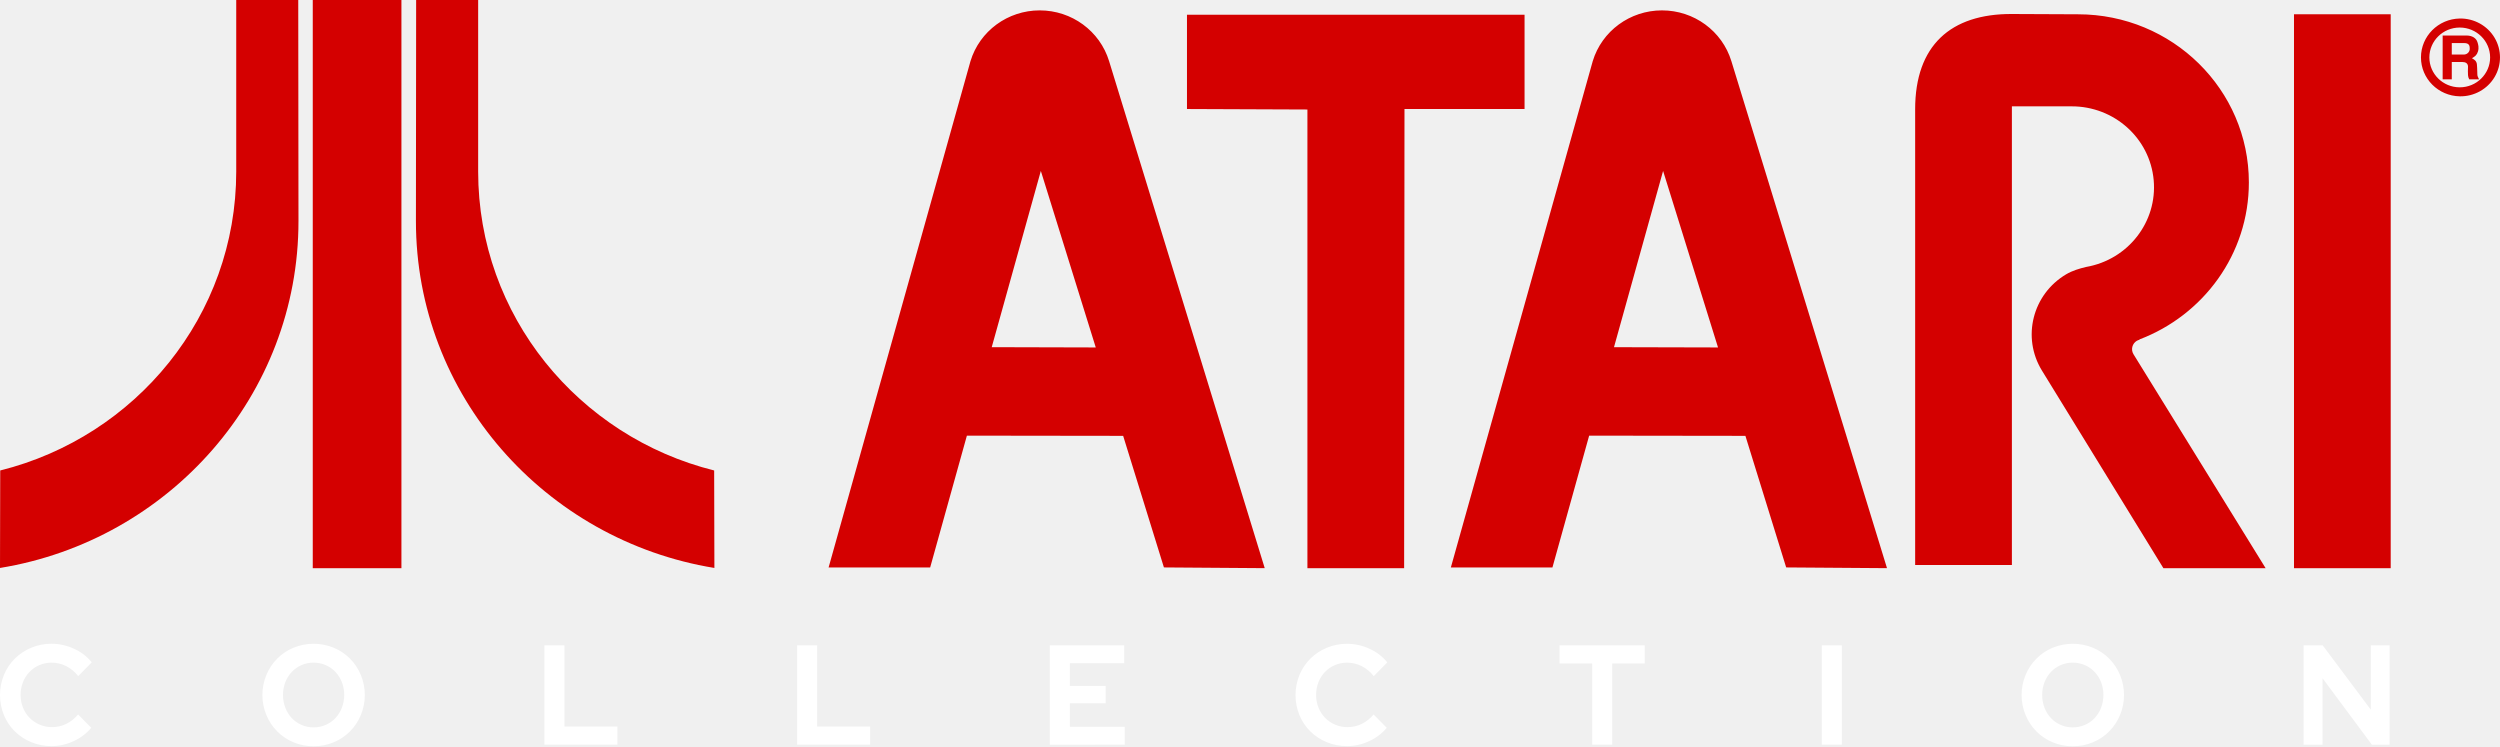
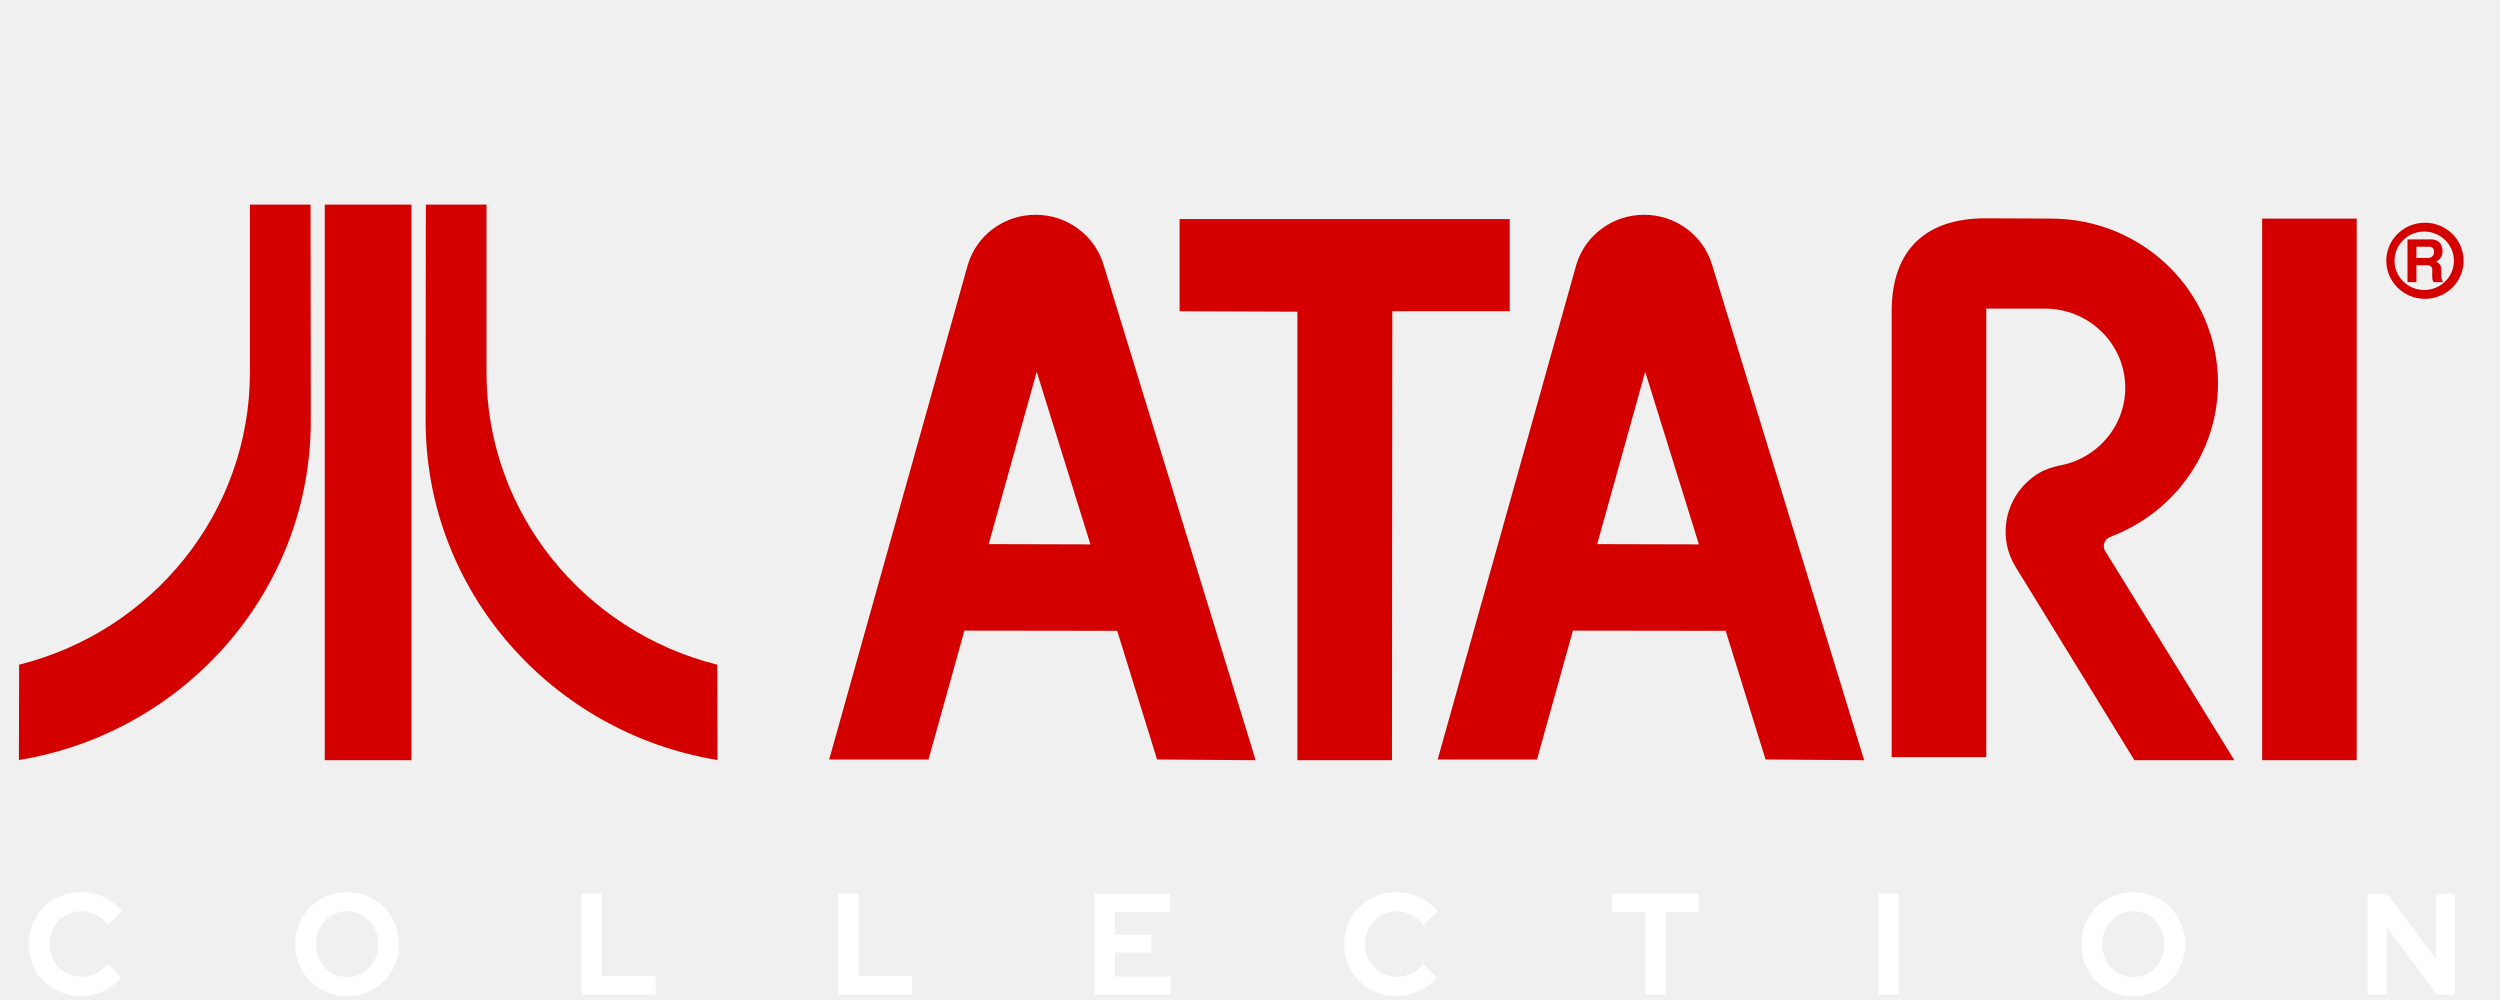
- <svg xmlns="http://www.w3.org/2000/svg" width="488.934" height="145.95" viewBox="0 0 488.934 145.95" version="1.1" id="svg6" style="fill:none">
+ <svg xmlns="http://www.w3.org/2000/svg" width="500" height="200" viewBox="0 0 500 200" version="1.1" id="svg6" style="fill:none">
  <defs id="defs10" />
-   <path d="m 46.201,0 h 12.129 l 0.044,43.196 C 58.405,77.285 33.121,105.664 0,111.078 L 0.044,92.013 C 26.574,85.392 46.201,61.73 46.201,33.552 Z m 35.185,0 h 12.129 v 33.552 c 0,28.177 19.627,51.84 46.157,58.46 l 0.045,19.065 C 106.598,105.664 81.311,77.285 81.344,43.196 Z M 487.873,7.384 c -1.413,-2.375 -4.019,-3.814 -6.814,-3.762 -4.211,0.079 -7.582,3.462 -7.582,7.608 0,4.146 3.372,7.529 7.582,7.608 2.795,0.052 5.401,-1.386 6.814,-3.762 1.414,-2.375 1.414,-5.317 0,-7.692 z m -12.752,3.848 c 0,-3.229 2.659,-5.846 5.938,-5.846 3.279,0.002 5.938,2.617 5.943,5.846 0,3.225 -2.661,5.846 -5.943,5.846 -3.279,0 -5.938,-2.617 -5.938,-5.846 z m 2.597,4.277 h 1.786 v -3.381 h 2.098 c 0.62,0 1.047,0.282 1.075,0.857 -0.028,0.622 -0.028,1.303 0,1.725 0.018,0.281 0.1,0.554 0.241,0.799 h 1.916 c -0.051,-0.115 -0.097,-0.208 -0.139,-0.29 -0.116,-0.228 -0.193,-0.379 -0.193,-0.731 -0.003,-0.104 -0.008,-0.249 -0.012,-0.412 v -0.001 c -0.015,-0.519 -0.037,-1.234 -0.074,-1.501 -0.077,-0.658 -0.504,-0.909 -0.814,-1.092 -0.056,-0.033 -0.108,-0.063 -0.153,-0.093 0.586,-0.34 0.967,-0.611 1.185,-1.35 0.211,-0.739 0.034,-1.347 -0.086,-1.725 -0.25,-0.925 -1.129,-1.325 -1.999,-1.361 h -4.829 z m 4.203,-7.086 h -2.417 v 2.24 h 2.445 c 0.318,-0.021 0.611,-0.17 0.813,-0.412 0.201,-0.242 0.29,-0.556 0.247,-0.866 0,-0.611 -0.284,-0.961 -1.087,-0.961 z M 61.167,0 H 78.508 V 111.119 H 61.167 Z m 264.09,33.429 10.743,34.524 -20.347,-0.052 z m -14.46,51.771 -7.181,25.776 h -19.866 l 27.747,-99.014 c 1.788,-5.893 7.294,-9.932 13.542,-9.931 6.256,-0.004 11.775,4.033 13.574,9.931 l 30.434,99.156 -19.718,-0.145 -7.974,-25.732 z m -107.236,-51.771 10.741,34.524 -20.346,-0.055 z m -14.463,51.771 -7.181,25.776 h -19.863 l 27.746,-99.014 c 1.788,-5.893 7.294,-9.932 13.541,-9.931 6.256,-0.005 11.771,4.033 13.57,9.931 l 30.437,99.156 -19.716,-0.145 -7.973,-25.732 z M 439.819,35.685 c 0,14.016 -8.907,25.982 -21.451,30.718 l 0.092,0.044 c -0.191,0.037 -0.373,0.104 -0.543,0.197 -0.444,0.263 -0.763,0.688 -0.887,1.183 -0.125,0.495 -0.043,1.018 0.225,1.454 l 25.84,41.84 H 423.104 L 399.344,72.463 c -3.967,-6.483 -1.848,-14.905 4.737,-18.813 1.239,-0.734 2.57,-1.117 3.905,-1.44 8.218,-1.428 13.96,-8.81 13.218,-16.994 -0.743,-8.184 -7.724,-14.447 -16.069,-14.417 h -11.662 V 110.503 H 374.553 V 21.36 c 0,-12.45 6.936,-18.676 18.92,-18.622 l 12.933,0.058 c 18.453,0 33.413,14.725 33.413,32.89 z M 232.141,21.321 V 2.886 h 66.022 v 18.435 h -23.483 l -0.069,89.8 H 255.696 V 21.417 Z M 467.559,2.795 H 448.645 V 111.121 h 18.914 z" id="path2" style="clip-rule:evenodd;fill:#d40000;fill-rule:evenodd;stroke-width:1.542" />
-   <path d="m 10.084,145.919 c 1.49,-0.002 2.961,-0.333 4.312,-0.972 1.328,-0.595 2.507,-1.487 3.447,-2.61 v 0 l -2.568,-2.61 c -0.63,0.77 -1.413,1.396 -2.298,1.839 -0.868,0.426 -1.82,0.645 -2.785,0.639 -0.814,0.008 -1.621,-0.147 -2.375,-0.457 -0.754,-0.31 -1.44,-0.768 -2.019,-1.348 -0.557,-0.569 -0.997,-1.243 -1.295,-1.987 -0.319,-0.788 -0.48,-1.632 -0.473,-2.484 -0.009,-0.86 0.147,-1.714 0.46,-2.514 0.291,-0.744 0.723,-1.423 1.271,-1.999 0.55,-0.571 1.207,-1.025 1.933,-1.333 0.756,-0.326 1.571,-0.491 2.392,-0.486 0.991,-0.003 1.969,0.227 2.857,0.674 0.918,0.467 1.721,1.136 2.352,1.958 v 0 l 2.65,-2.693 c -0.932,-1.148 -2.117,-2.056 -3.46,-2.651 -1.38,-0.647 -2.882,-0.984 -4.403,-0.986 -1.358,-0.009 -2.705,0.255 -3.961,0.777 -1.191,0.49 -2.278,1.207 -3.203,2.112 -0.913,0.906 -1.639,1.986 -2.136,3.179 -0.515,1.251 -0.782,2.593 -0.784,3.948 -0.002,1.356 0.26,2.699 0.771,3.951 0.491,1.189 1.213,2.266 2.122,3.167 0.925,0.904 2.013,1.621 3.204,2.11 1.265,0.524 2.621,0.788 3.987,0.776 z m 51.235,0.029 c 1.354,0.009 2.696,-0.254 3.947,-0.777 1.185,-0.487 2.264,-1.209 3.174,-2.122 0.91,-0.912 1.632,-1.997 2.126,-3.196 0.517,-1.243 0.784,-2.579 0.784,-3.928 0,-1.35 -0.267,-2.686 -0.784,-3.929 -0.494,-1.197 -1.217,-2.283 -2.126,-3.196 -0.91,-0.913 -1.988,-1.634 -3.174,-2.121 -2.523,-1.036 -5.345,-1.036 -7.868,0 -1.186,0.488 -2.264,1.209 -3.174,2.121 -0.91,0.912 -1.632,1.999 -2.126,3.196 -0.517,1.244 -0.783,2.58 -0.783,3.929 0,1.35 0.266,2.685 0.783,3.928 0.494,1.198 1.217,2.284 2.126,3.196 0.91,0.913 1.988,1.635 3.174,2.122 1.243,0.521 2.577,0.785 3.922,0.776 z m 0,-3.692 c -0.794,0.006 -1.582,-0.151 -2.314,-0.464 -0.732,-0.313 -1.394,-0.774 -1.944,-1.354 -0.543,-0.583 -0.97,-1.268 -1.257,-2.014 -0.613,-1.613 -0.613,-3.399 0,-5.012 0.29,-0.741 0.716,-1.42 1.257,-1.999 0.55,-0.581 1.212,-1.042 1.944,-1.355 0.732,-0.313 1.52,-0.471 2.314,-0.464 0.818,-0.006 1.628,0.159 2.379,0.486 0.718,0.309 1.366,0.762 1.906,1.333 0.541,0.579 0.967,1.257 1.257,1.999 0.613,1.613 0.613,3.4 0,5.012 -0.287,0.747 -0.714,1.431 -1.257,2.014 -0.54,0.571 -1.188,1.024 -1.906,1.333 -0.751,0.325 -1.561,0.49 -2.378,0.484 z m 59.427,3.387 v -3.554 h -10.356 v -15.884 h -3.917 v 19.436 z m 49.425,0 v -3.554 h -10.357 v -15.884 h -3.919 v 19.436 z m 49.802,0 v -3.498 h -10.733 v -4.61 h 7.004 v -3.388 h -7.004 v -4.439 h 10.627 v -3.498 H 205.319 v 19.435 z m 43.478,0.278 c 1.49,-0.002 2.961,-0.333 4.312,-0.972 1.328,-0.595 2.506,-1.487 3.447,-2.61 v 0 l -2.57,-2.61 c -0.631,0.77 -1.414,1.397 -2.298,1.839 -0.868,0.427 -1.822,0.645 -2.786,0.639 -0.813,0.009 -1.619,-0.145 -2.374,-0.455 -0.754,-0.31 -1.441,-0.768 -2.017,-1.35 -0.558,-0.568 -0.998,-1.243 -1.296,-1.985 -0.319,-0.788 -0.48,-1.633 -0.474,-2.485 -0.009,-0.86 0.148,-1.714 0.461,-2.514 0.29,-0.744 0.722,-1.423 1.269,-1.999 0.549,-0.572 1.208,-1.025 1.933,-1.333 0.757,-0.326 1.572,-0.491 2.392,-0.486 0.995,-0.003 1.977,0.229 2.867,0.679 0.918,0.467 1.721,1.136 2.352,1.958 v 0 l 2.65,-2.693 c -0.932,-1.148 -2.118,-2.056 -3.461,-2.651 -1.379,-0.647 -2.881,-0.983 -4.4,-0.986 -1.359,-0.009 -2.705,0.255 -3.962,0.777 -1.191,0.489 -2.278,1.206 -3.204,2.11 -0.913,0.905 -1.64,1.986 -2.138,3.179 -0.515,1.251 -0.78,2.593 -0.784,3.948 -0.002,1.356 0.259,2.698 0.771,3.95 0.49,1.189 1.212,2.266 2.121,3.167 0.925,0.904 2.014,1.621 3.205,2.11 1.263,0.521 2.616,0.784 3.981,0.77 z m 51.858,-0.278 v -15.884 h 6.352 v -3.555 h -16.655 v 3.555 h 6.381 v 15.883 z m 44.908,0 v -19.435 h -3.919 v 19.435 z m 45.155,0.307 c 1.353,0.009 2.695,-0.255 3.947,-0.777 1.185,-0.489 2.264,-1.209 3.173,-2.122 0.91,-0.912 1.633,-1.999 2.127,-3.196 0.517,-1.243 0.784,-2.579 0.784,-3.929 0,-1.35 -0.267,-2.686 -0.784,-3.929 -0.494,-1.197 -1.217,-2.283 -2.127,-3.196 -0.908,-0.912 -1.988,-1.634 -3.173,-2.121 -2.523,-1.036 -5.344,-1.036 -7.868,0 -1.185,0.489 -2.263,1.21 -3.173,2.122 -0.908,0.912 -1.632,1.998 -2.125,3.195 -0.518,1.243 -0.785,2.579 -0.785,3.929 0,1.35 0.267,2.686 0.785,3.929 0.494,1.197 1.217,2.283 2.125,3.196 0.91,0.912 1.988,1.633 3.173,2.122 1.243,0.52 2.576,0.784 3.921,0.774 z m 0,-3.692 c -0.814,0.006 -1.619,-0.159 -2.366,-0.486 -0.713,-0.312 -1.356,-0.765 -1.893,-1.334 -0.543,-0.581 -0.97,-1.265 -1.259,-2.013 -0.612,-1.613 -0.612,-3.399 0,-5.012 0.29,-0.742 0.717,-1.42 1.259,-1.999 0.537,-0.569 1.18,-1.022 1.893,-1.333 0.747,-0.328 1.552,-0.493 2.366,-0.486 0.817,-0.006 1.626,0.159 2.378,0.486 0.717,0.309 1.367,0.762 1.906,1.333 0.54,0.579 0.967,1.257 1.257,1.999 0.614,1.613 0.614,3.4 0,5.012 -0.287,0.747 -0.714,1.431 -1.257,2.013 -0.54,0.571 -1.189,1.024 -1.906,1.334 -0.753,0.325 -1.562,0.489 -2.378,0.483 z m 48.855,3.387 v -13.001 l 9.652,13.001 h 3.461 v -19.435 h -3.677 v 12.578 l -9.409,-12.578 h -3.733 v 19.435 z" id="path4" style="fill:#ffffff;stroke-width:1.542" />
+   <path d="m 49.983,40.924 h 12.129 l 0.044,43.196 C 62.187,118.208 36.903,146.588 3.781,152.001 l 0.044,-19.065 C 30.356,126.315 49.983,102.653 49.983,74.476 Z m 35.185,0 h 12.129 v 33.552 c 0,28.177 19.627,51.84 46.157,58.46 l 0.045,19.065 C 110.379,146.588 85.092,118.208 85.126,84.119 Z M 491.655,48.307 c -1.413,-2.375 -4.019,-3.814 -6.814,-3.762 -4.211,0.079 -7.582,3.462 -7.582,7.608 0,4.146 3.372,7.529 7.582,7.608 2.795,0.052 5.401,-1.386 6.814,-3.762 1.414,-2.375 1.414,-5.317 0,-7.692 z m -12.752,3.848 c 0,-3.229 2.659,-5.846 5.938,-5.846 3.279,0.002 5.938,2.617 5.943,5.846 0,3.225 -2.661,5.846 -5.943,5.846 -3.279,0 -5.938,-2.617 -5.938,-5.846 z m 2.597,4.277 h 1.786 v -3.381 h 2.098 c 0.62,0 1.047,0.282 1.075,0.857 -0.028,0.622 -0.028,1.303 0,1.725 0.018,0.281 0.1,0.554 0.241,0.799 h 1.916 c -0.051,-0.115 -0.097,-0.208 -0.139,-0.29 -0.116,-0.228 -0.193,-0.379 -0.193,-0.731 -0.003,-0.104 -0.008,-0.249 -0.012,-0.412 v -0.001 c -0.015,-0.519 -0.037,-1.234 -0.074,-1.501 -0.077,-0.658 -0.504,-0.909 -0.814,-1.092 -0.056,-0.033 -0.108,-0.063 -0.153,-0.093 0.586,-0.34 0.967,-0.611 1.185,-1.35 0.211,-0.739 0.034,-1.347 -0.086,-1.725 -0.25,-0.925 -1.129,-1.325 -1.999,-1.361 h -4.829 z m 4.203,-7.086 h -2.417 v 2.24 h 2.445 c 0.318,-0.021 0.611,-0.17 0.813,-0.412 0.201,-0.242 0.29,-0.556 0.247,-0.866 0,-0.611 -0.284,-0.961 -1.087,-0.961 z M 64.949,40.924 H 82.289 V 152.042 H 64.949 Z m 264.09,33.429 10.743,34.524 -20.347,-0.052 z m -14.46,51.771 -7.181,25.776 h -19.866 l 27.747,-99.014 c 1.788,-5.893 7.294,-9.932 13.542,-9.931 6.256,-0.004 11.775,4.033 13.574,9.931 l 30.434,99.156 -19.718,-0.145 -7.974,-25.732 z m -107.236,-51.771 10.741,34.524 -20.346,-0.055 z m -14.463,51.771 -7.181,25.776 H 165.836 L 193.582,52.886 c 1.788,-5.893 7.294,-9.932 13.541,-9.931 6.256,-0.005 11.771,4.033 13.57,9.931 l 30.437,99.156 -19.716,-0.145 -7.973,-25.732 z M 443.6,76.609 c 0,14.016 -8.907,25.982 -21.451,30.718 l 0.092,0.044 c -0.191,0.037 -0.373,0.104 -0.543,0.197 -0.444,0.263 -0.763,0.688 -0.887,1.183 -0.125,0.495 -0.043,1.018 0.225,1.454 l 25.84,41.84 h -19.991 l -23.76,-38.659 c -3.967,-6.483 -1.848,-14.905 4.737,-18.813 1.239,-0.734 2.57,-1.117 3.905,-1.44 8.218,-1.428 13.96,-8.81 13.218,-16.994 -0.743,-8.184 -7.724,-14.447 -16.069,-14.417 h -11.662 V 151.426 H 378.334 V 62.283 c 0,-12.45 6.936,-18.676 18.92,-18.622 l 12.933,0.058 c 18.453,0 33.413,14.725 33.413,32.89 z M 235.922,62.245 V 43.809 h 66.022 v 18.435 h -23.483 l -0.069,89.8 H 259.477 V 62.341 Z M 471.34,43.719 H 452.426 V 152.045 h 18.914 z" id="path2" style="clip-rule:evenodd;fill:#d40000;fill-rule:evenodd;stroke-width:1.542" />
+   <path d="m 16.208,199.206 c 1.547,-0.002 3.075,-0.346 4.477,-1.009 1.379,-0.618 2.603,-1.544 3.58,-2.71 v 0 l -2.667,-2.71 c -0.655,0.799 -1.467,1.449 -2.386,1.909 -0.901,0.442 -1.89,0.669 -2.891,0.663 -0.845,0.008 -1.683,-0.152 -2.466,-0.474 -0.783,-0.322 -1.496,-0.798 -2.096,-1.4 -0.578,-0.591 -1.035,-1.291 -1.344,-2.063 -0.331,-0.818 -0.498,-1.695 -0.491,-2.579 -0.009,-0.893 0.153,-1.779 0.477,-2.61 0.303,-0.772 0.751,-1.477 1.32,-2.075 0.571,-0.593 1.253,-1.064 2.007,-1.384 0.785,-0.338 1.631,-0.51 2.484,-0.505 1.029,-0.003 2.045,0.236 2.967,0.7 0.953,0.485 1.787,1.18 2.442,2.033 v 0 l 2.752,-2.797 c -0.967,-1.192 -2.199,-2.135 -3.593,-2.753 -1.433,-0.672 -2.993,-1.021 -4.572,-1.024 -1.41,-0.009 -2.808,0.265 -4.113,0.807 -1.236,0.509 -2.365,1.253 -3.326,2.193 -0.948,0.94 -1.702,2.062 -2.218,3.301 -0.535,1.299 -0.812,2.692 -0.814,4.099 -0.002,1.408 0.27,2.802 0.8,4.102 0.51,1.235 1.259,2.353 2.203,3.288 0.961,0.938 2.09,1.683 3.327,2.191 1.314,0.545 2.721,0.818 4.14,0.806 z m 53.199,0.03 c 1.405,0.009 2.799,-0.264 4.098,-0.807 1.231,-0.506 2.351,-1.256 3.295,-2.204 0.944,-0.946 1.695,-2.074 2.208,-3.318 0.537,-1.291 0.814,-2.678 0.814,-4.079 0,-1.401 -0.277,-2.789 -0.814,-4.08 -0.513,-1.243 -1.263,-2.371 -2.208,-3.318 -0.944,-0.948 -2.064,-1.696 -3.295,-2.203 -2.62,-1.076 -5.55,-1.076 -8.17,0 -1.231,0.507 -2.351,1.255 -3.295,2.203 -0.945,0.947 -1.695,2.075 -2.208,3.318 -0.537,1.291 -0.813,2.678 -0.813,4.08 0,1.401 0.277,2.788 0.813,4.079 0.513,1.244 1.263,2.372 2.208,3.318 0.945,0.948 2.064,1.698 3.295,2.204 1.291,0.541 2.676,0.815 4.073,0.806 z m 0,-3.834 c -0.825,0.006 -1.642,-0.157 -2.403,-0.482 -0.76,-0.325 -1.447,-0.804 -2.019,-1.406 -0.564,-0.605 -1.007,-1.316 -1.305,-2.092 -0.637,-1.674 -0.637,-3.53 0,-5.204 0.301,-0.77 0.744,-1.474 1.305,-2.075 0.571,-0.603 1.258,-1.082 2.019,-1.407 0.76,-0.325 1.578,-0.489 2.403,-0.482 0.849,-0.006 1.69,0.165 2.471,0.505 0.745,0.32 1.418,0.791 1.979,1.384 0.561,0.601 1.004,1.306 1.305,2.075 0.636,1.675 0.636,3.53 0,5.204 -0.298,0.775 -0.741,1.486 -1.305,2.092 -0.56,0.593 -1.233,1.063 -1.979,1.384 -0.78,0.338 -1.621,0.509 -2.469,0.503 z m 61.705,3.517 v -3.69 h -10.753 v -16.493 h -4.068 v 20.181 z m 51.32,0 v -3.69 h -10.754 v -16.493 h -4.069 v 20.181 z m 51.71,0 v -3.632 h -11.145 v -4.787 h 7.272 v -3.518 h -7.272 v -4.609 h 11.034 v -3.632 h -15.107 v 20.18 z m 45.144,0.288 c 1.547,-0.002 3.075,-0.346 4.478,-1.009 1.379,-0.618 2.602,-1.544 3.579,-2.71 v 0 l -2.668,-2.71 c -0.655,0.799 -1.469,1.451 -2.386,1.909 -0.902,0.444 -1.891,0.669 -2.892,0.663 -0.844,0.009 -1.682,-0.151 -2.465,-0.472 -0.783,-0.322 -1.496,-0.798 -2.095,-1.401 -0.58,-0.589 -1.036,-1.291 -1.345,-2.061 -0.332,-0.818 -0.498,-1.695 -0.492,-2.58 -0.009,-0.893 0.154,-1.78 0.479,-2.61 0.301,-0.773 0.75,-1.478 1.318,-2.075 0.57,-0.594 1.254,-1.064 2.007,-1.384 0.786,-0.338 1.632,-0.51 2.484,-0.505 1.033,-0.003 2.053,0.238 2.977,0.705 0.953,0.485 1.787,1.18 2.442,2.033 v 0 l 2.751,-2.797 c -0.967,-1.192 -2.199,-2.135 -3.594,-2.753 -1.432,-0.672 -2.992,-1.021 -4.569,-1.024 -1.411,-0.009 -2.809,0.265 -4.114,0.807 -1.236,0.508 -2.365,1.252 -3.326,2.191 -0.948,0.94 -1.702,2.062 -2.22,3.301 -0.535,1.299 -0.81,2.692 -0.814,4.099 -0.002,1.408 0.269,2.801 0.801,4.102 0.509,1.235 1.259,2.353 2.202,3.288 0.961,0.938 2.092,1.683 3.328,2.191 1.312,0.541 2.716,0.814 4.133,0.799 z m 53.845,-0.288 v -16.493 h 6.595 v -3.691 h -17.293 v 3.691 h 6.625 v 16.491 z m 46.629,0 v -20.18 h -4.069 v 20.18 z m 46.885,0.319 c 1.405,0.009 2.798,-0.264 4.098,-0.807 1.23,-0.508 2.351,-1.256 3.294,-2.204 0.945,-0.946 1.696,-2.076 2.208,-3.318 0.536,-1.291 0.814,-2.678 0.814,-4.079 0,-1.401 -0.277,-2.789 -0.814,-4.08 -0.512,-1.243 -1.264,-2.371 -2.208,-3.318 -0.943,-0.947 -2.064,-1.696 -3.294,-2.203 -2.62,-1.075 -5.549,-1.075 -8.169,0 -1.23,0.507 -2.349,1.256 -3.294,2.204 -0.943,0.947 -1.694,2.075 -2.207,3.317 -0.538,1.291 -0.815,2.678 -0.815,4.08 0,1.401 0.277,2.789 0.815,4.079 0.512,1.243 1.264,2.37 2.207,3.318 0.945,0.946 2.064,1.696 3.294,2.204 1.291,0.54 2.674,0.814 4.071,0.804 z m 0,-3.834 c -0.846,0.006 -1.682,-0.165 -2.457,-0.504 -0.74,-0.324 -1.408,-0.794 -1.965,-1.385 -0.564,-0.604 -1.007,-1.313 -1.307,-2.09 -0.636,-1.675 -0.636,-3.53 0,-5.205 0.301,-0.77 0.745,-1.474 1.307,-2.075 0.557,-0.591 1.225,-1.061 1.965,-1.384 0.775,-0.34 1.611,-0.512 2.457,-0.504 0.849,-0.006 1.688,0.165 2.469,0.504 0.745,0.32 1.419,0.791 1.979,1.384 0.561,0.601 1.004,1.306 1.305,2.075 0.637,1.675 0.637,3.53 0,5.205 -0.298,0.775 -0.741,1.486 -1.305,2.09 -0.561,0.593 -1.235,1.063 -1.979,1.385 -0.782,0.338 -1.622,0.508 -2.469,0.501 z m 50.727,3.517 v -13.499 l 10.022,13.499 h 3.594 v -20.18 h -3.818 v 13.06 l -9.769,-13.06 h -3.876 v 20.18 z" id="path4" style="fill:#ffffff;stroke-width:1.601" />
</svg>
